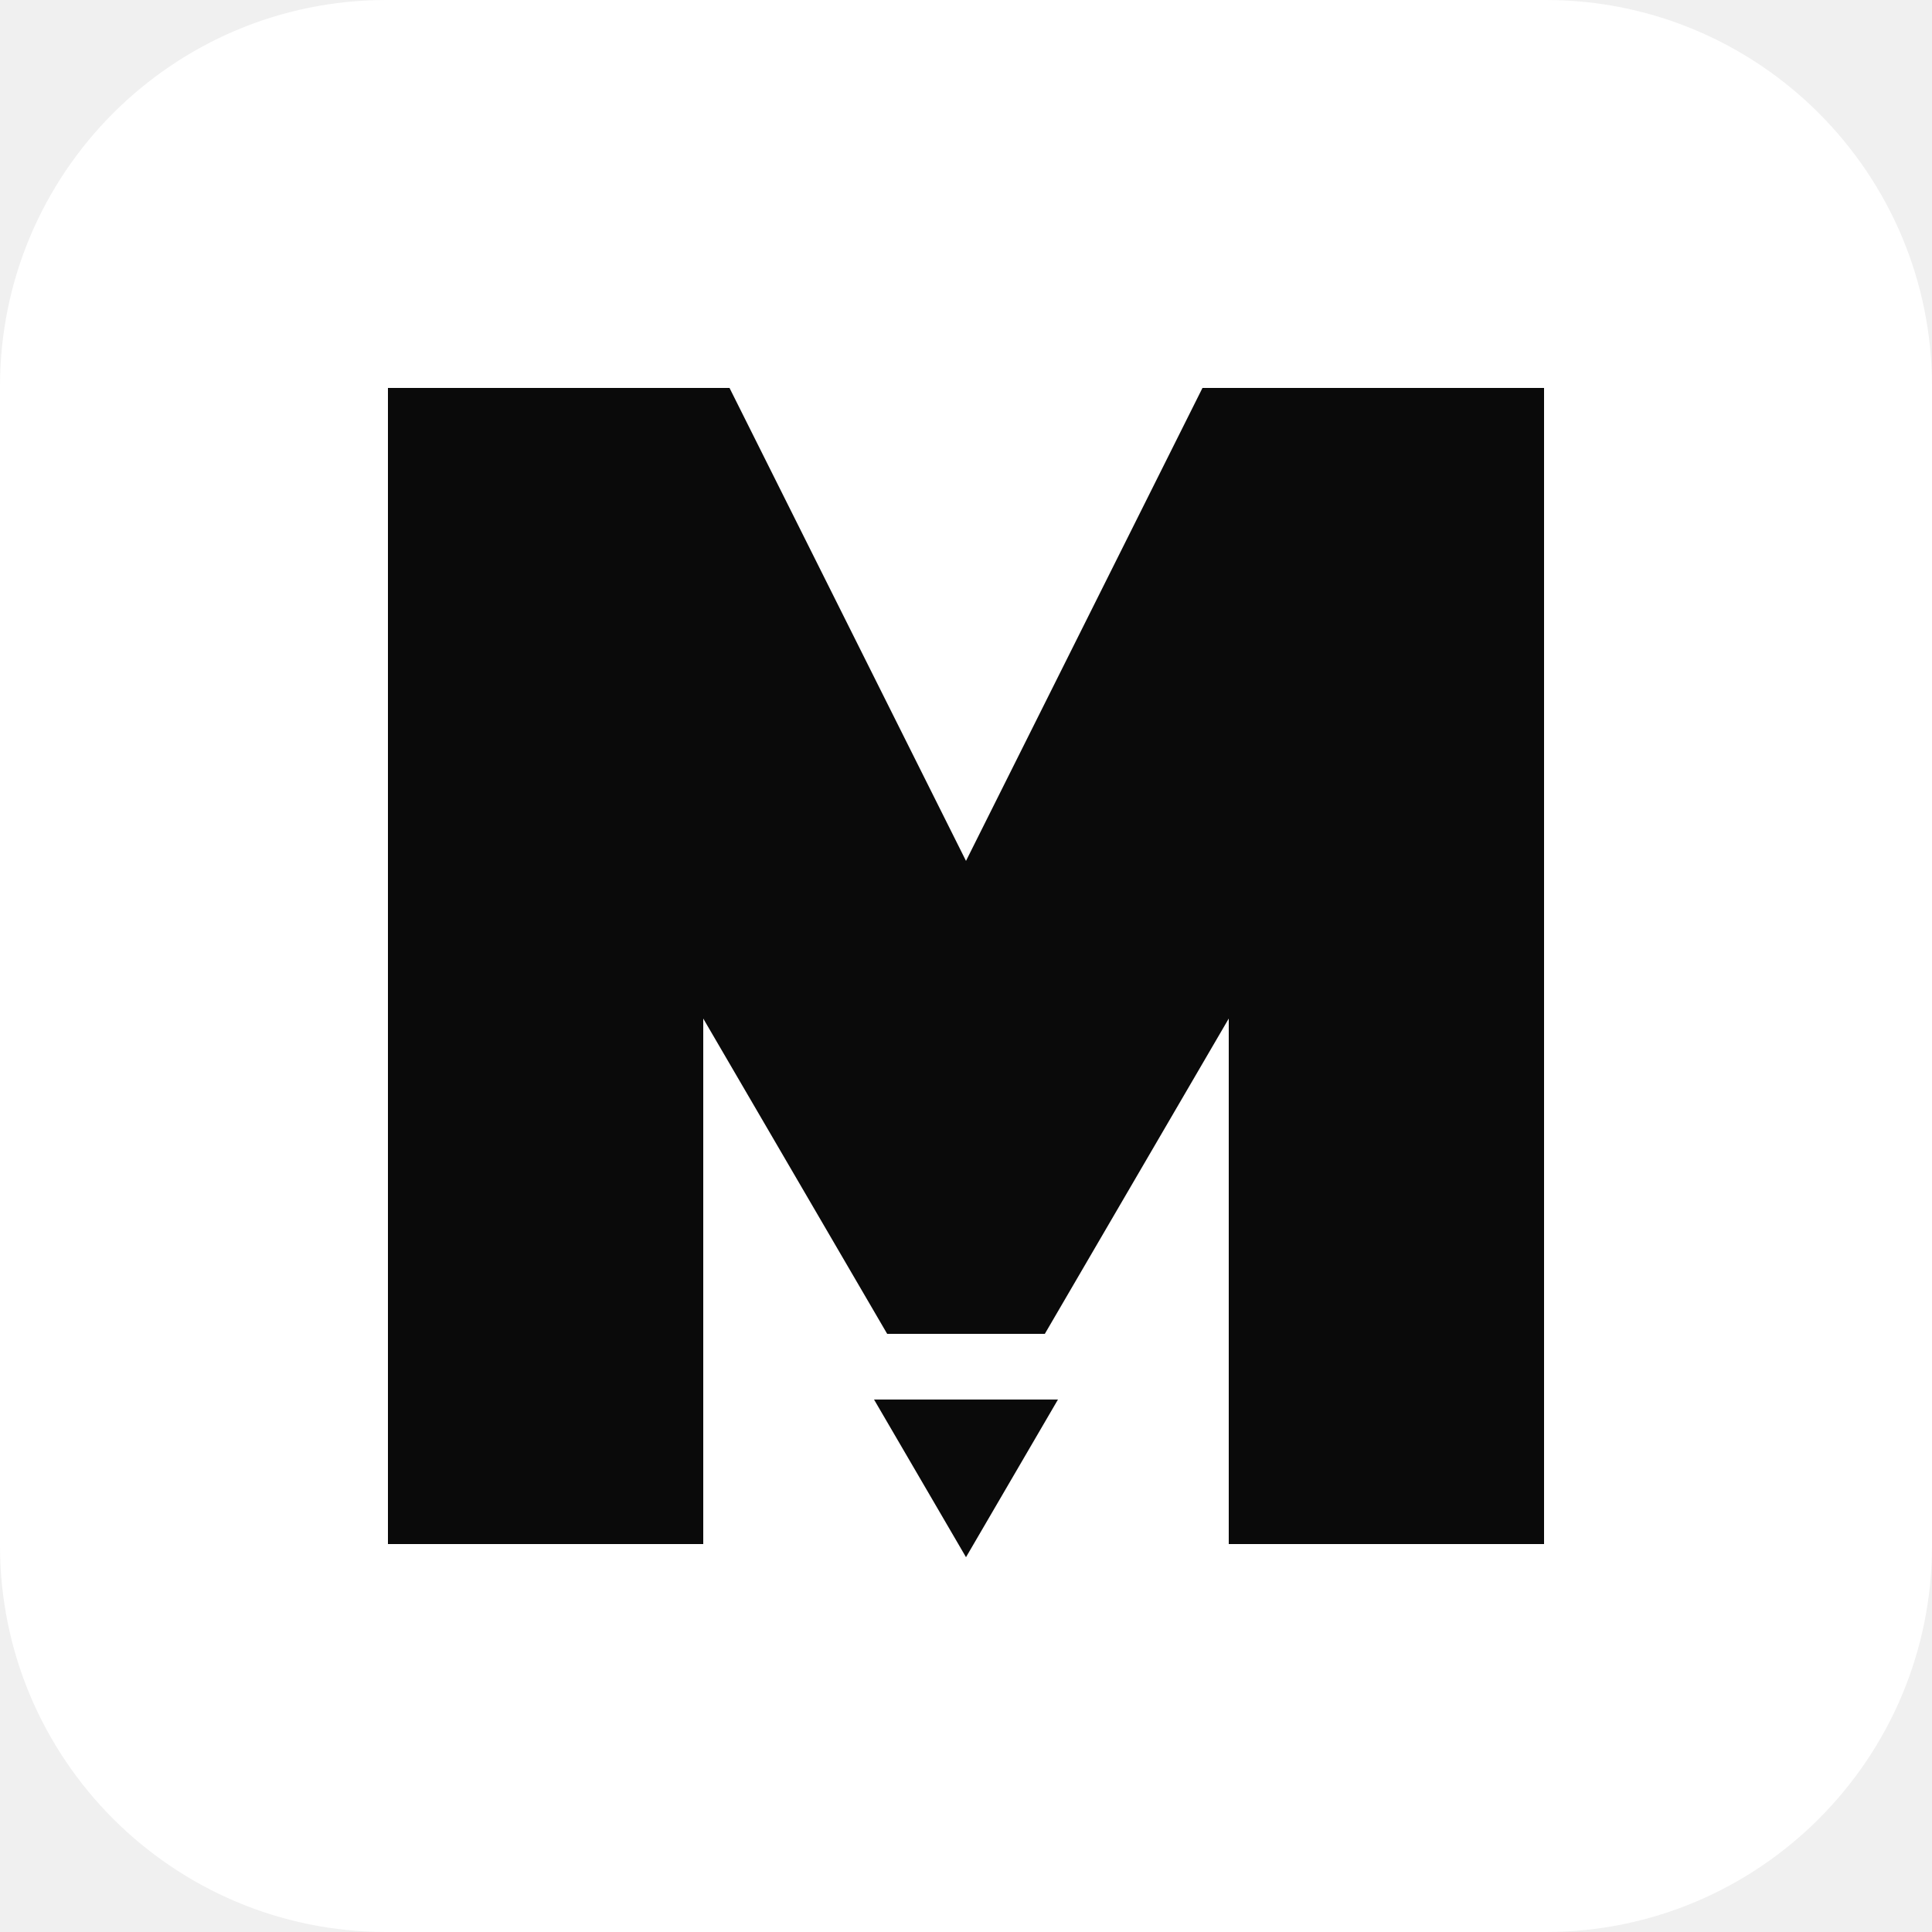
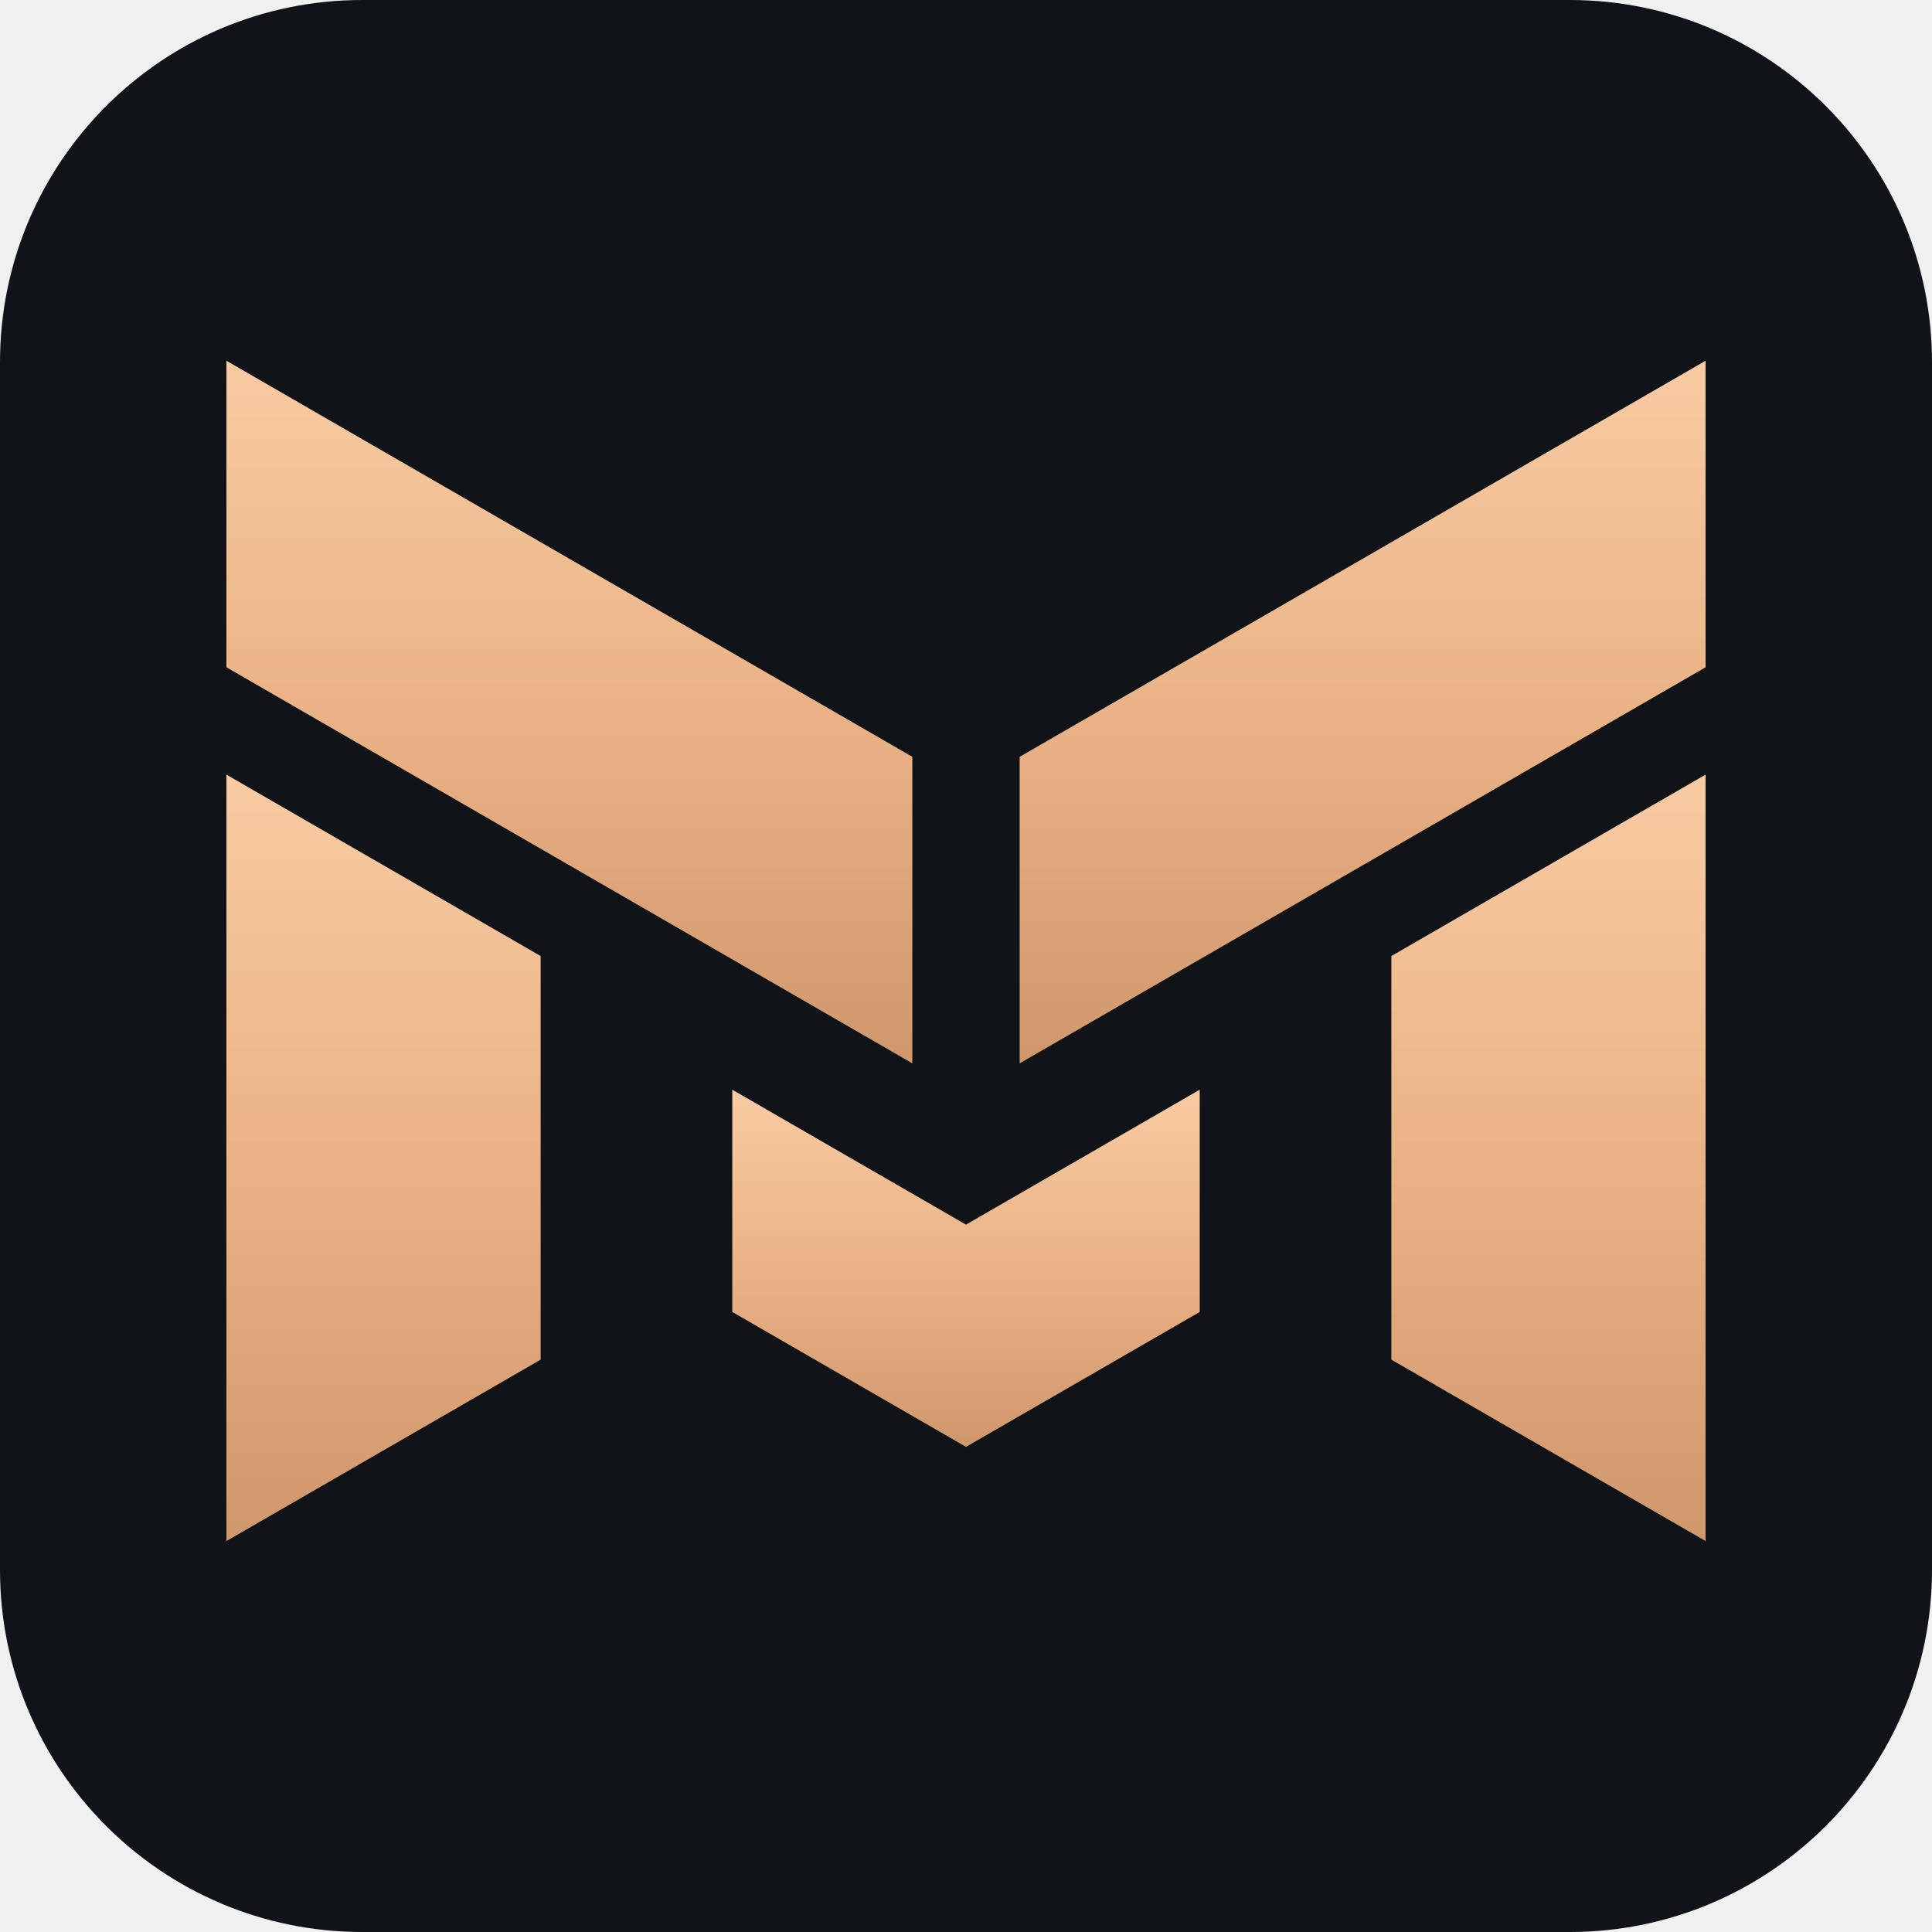
- <svg xmlns="http://www.w3.org/2000/svg" viewBox="0 0 100 100">
-   <rect width="100" height="100" rx="20" fill="#FFFFFF" />
-   <g transform="translate(50 50) scale(0.68) translate(-50 -50)" fill="#0A0A0A">
-     <path d="M6 94V6h26l18 36 18-36h26v88H70V54L56 78H44L30 54v40z" />
-     <path d="M43 83h14l-7 12z" />
+ <svg xmlns="http://www.w3.org/2000/svg" viewBox="0 0 256 256">
+   <defs>
+     <linearGradient id="gold" x1="0" y1="0" x2="0" y2="1">
+       <stop offset="0" stop-color="#F9CBA2" />
+       <stop offset=".55" stop-color="#E8B083" />
+       <stop offset="1" stop-color="#CF976C" />
+     </linearGradient>
+   </defs>
+   <rect width="256" height="256" rx="48" fill="#101317" />
+   <g fill="url(#gold)">
+     <path d="M30 47.8L120.89 100.28L120.89 140.9L30 88.42Z" />
+     <path d="M226 47.8L135.11 100.28L135.11 140.9L226 88.42Z" />
+     <path d="M30 102.64L71.64 126.68L71.64 180.16L30 204.2Z" />
+     <path d="M226 102.64L184.36 126.68L184.36 180.16L226 204.2Z" />
+     <path d="M97.03 144.39L128 162.27L158.97 144.39L158.97 173.84L128 191.72L97.03 173.84Z" />
  </g>
</svg>
